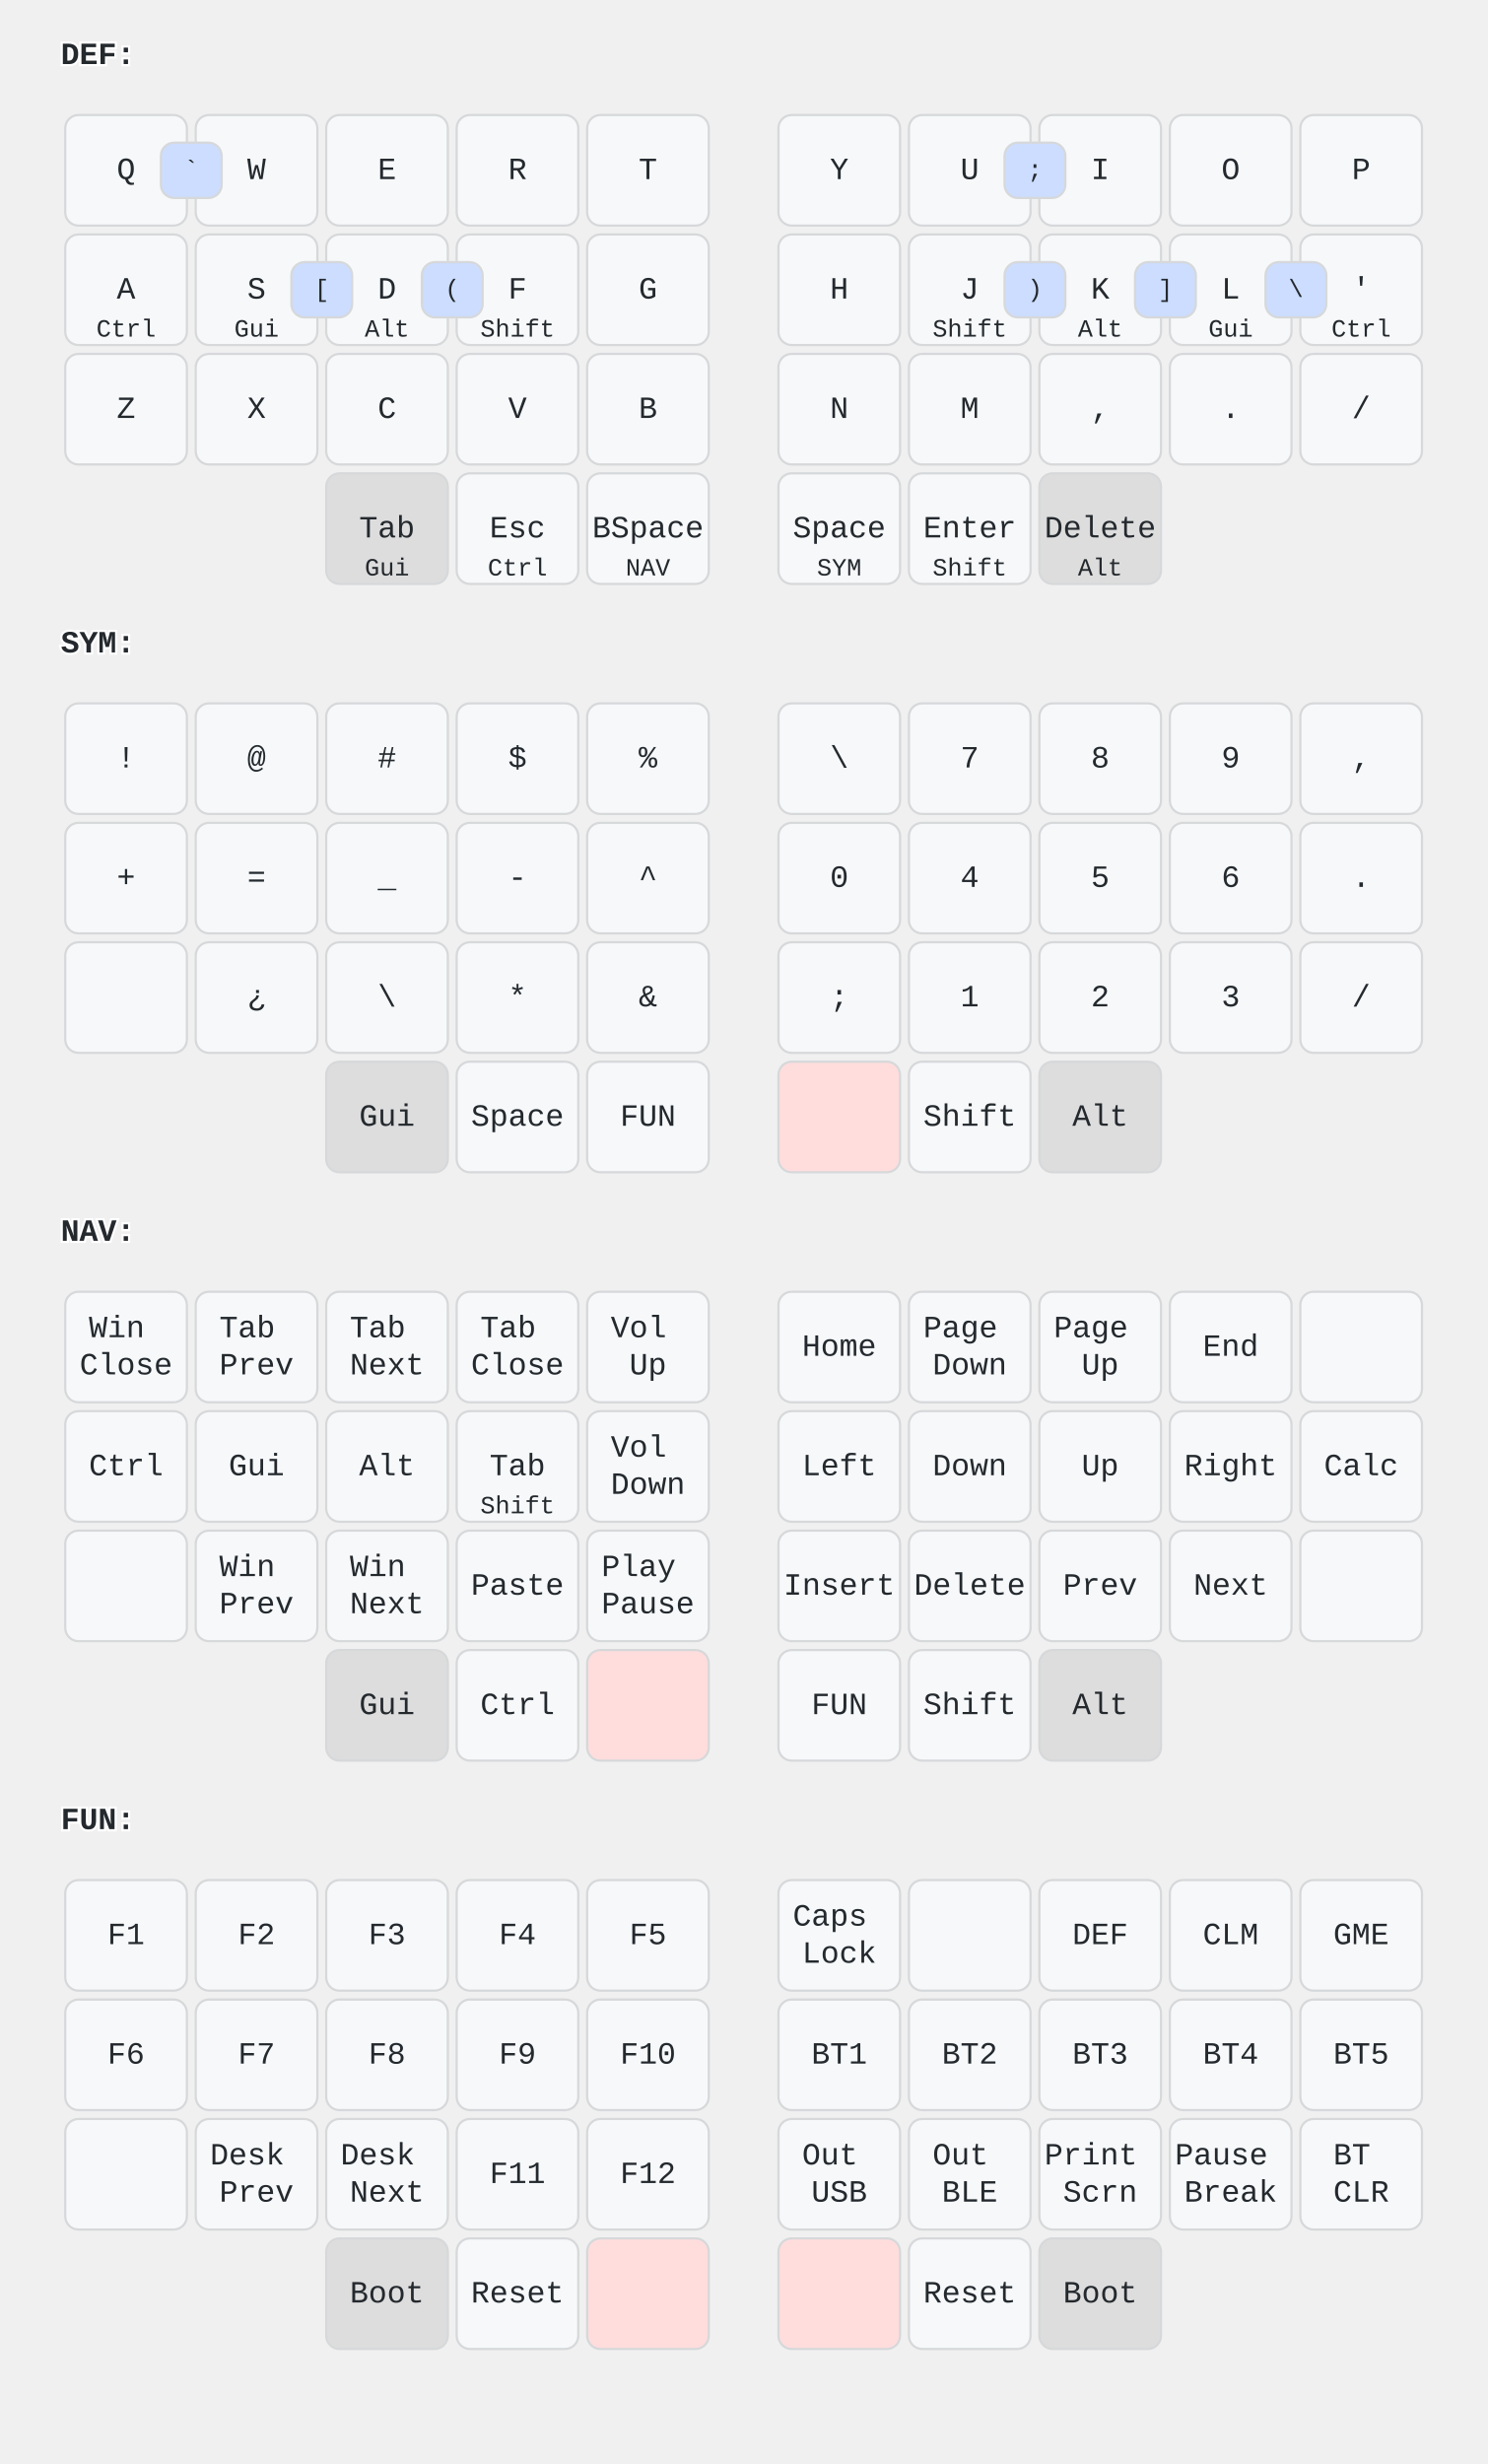
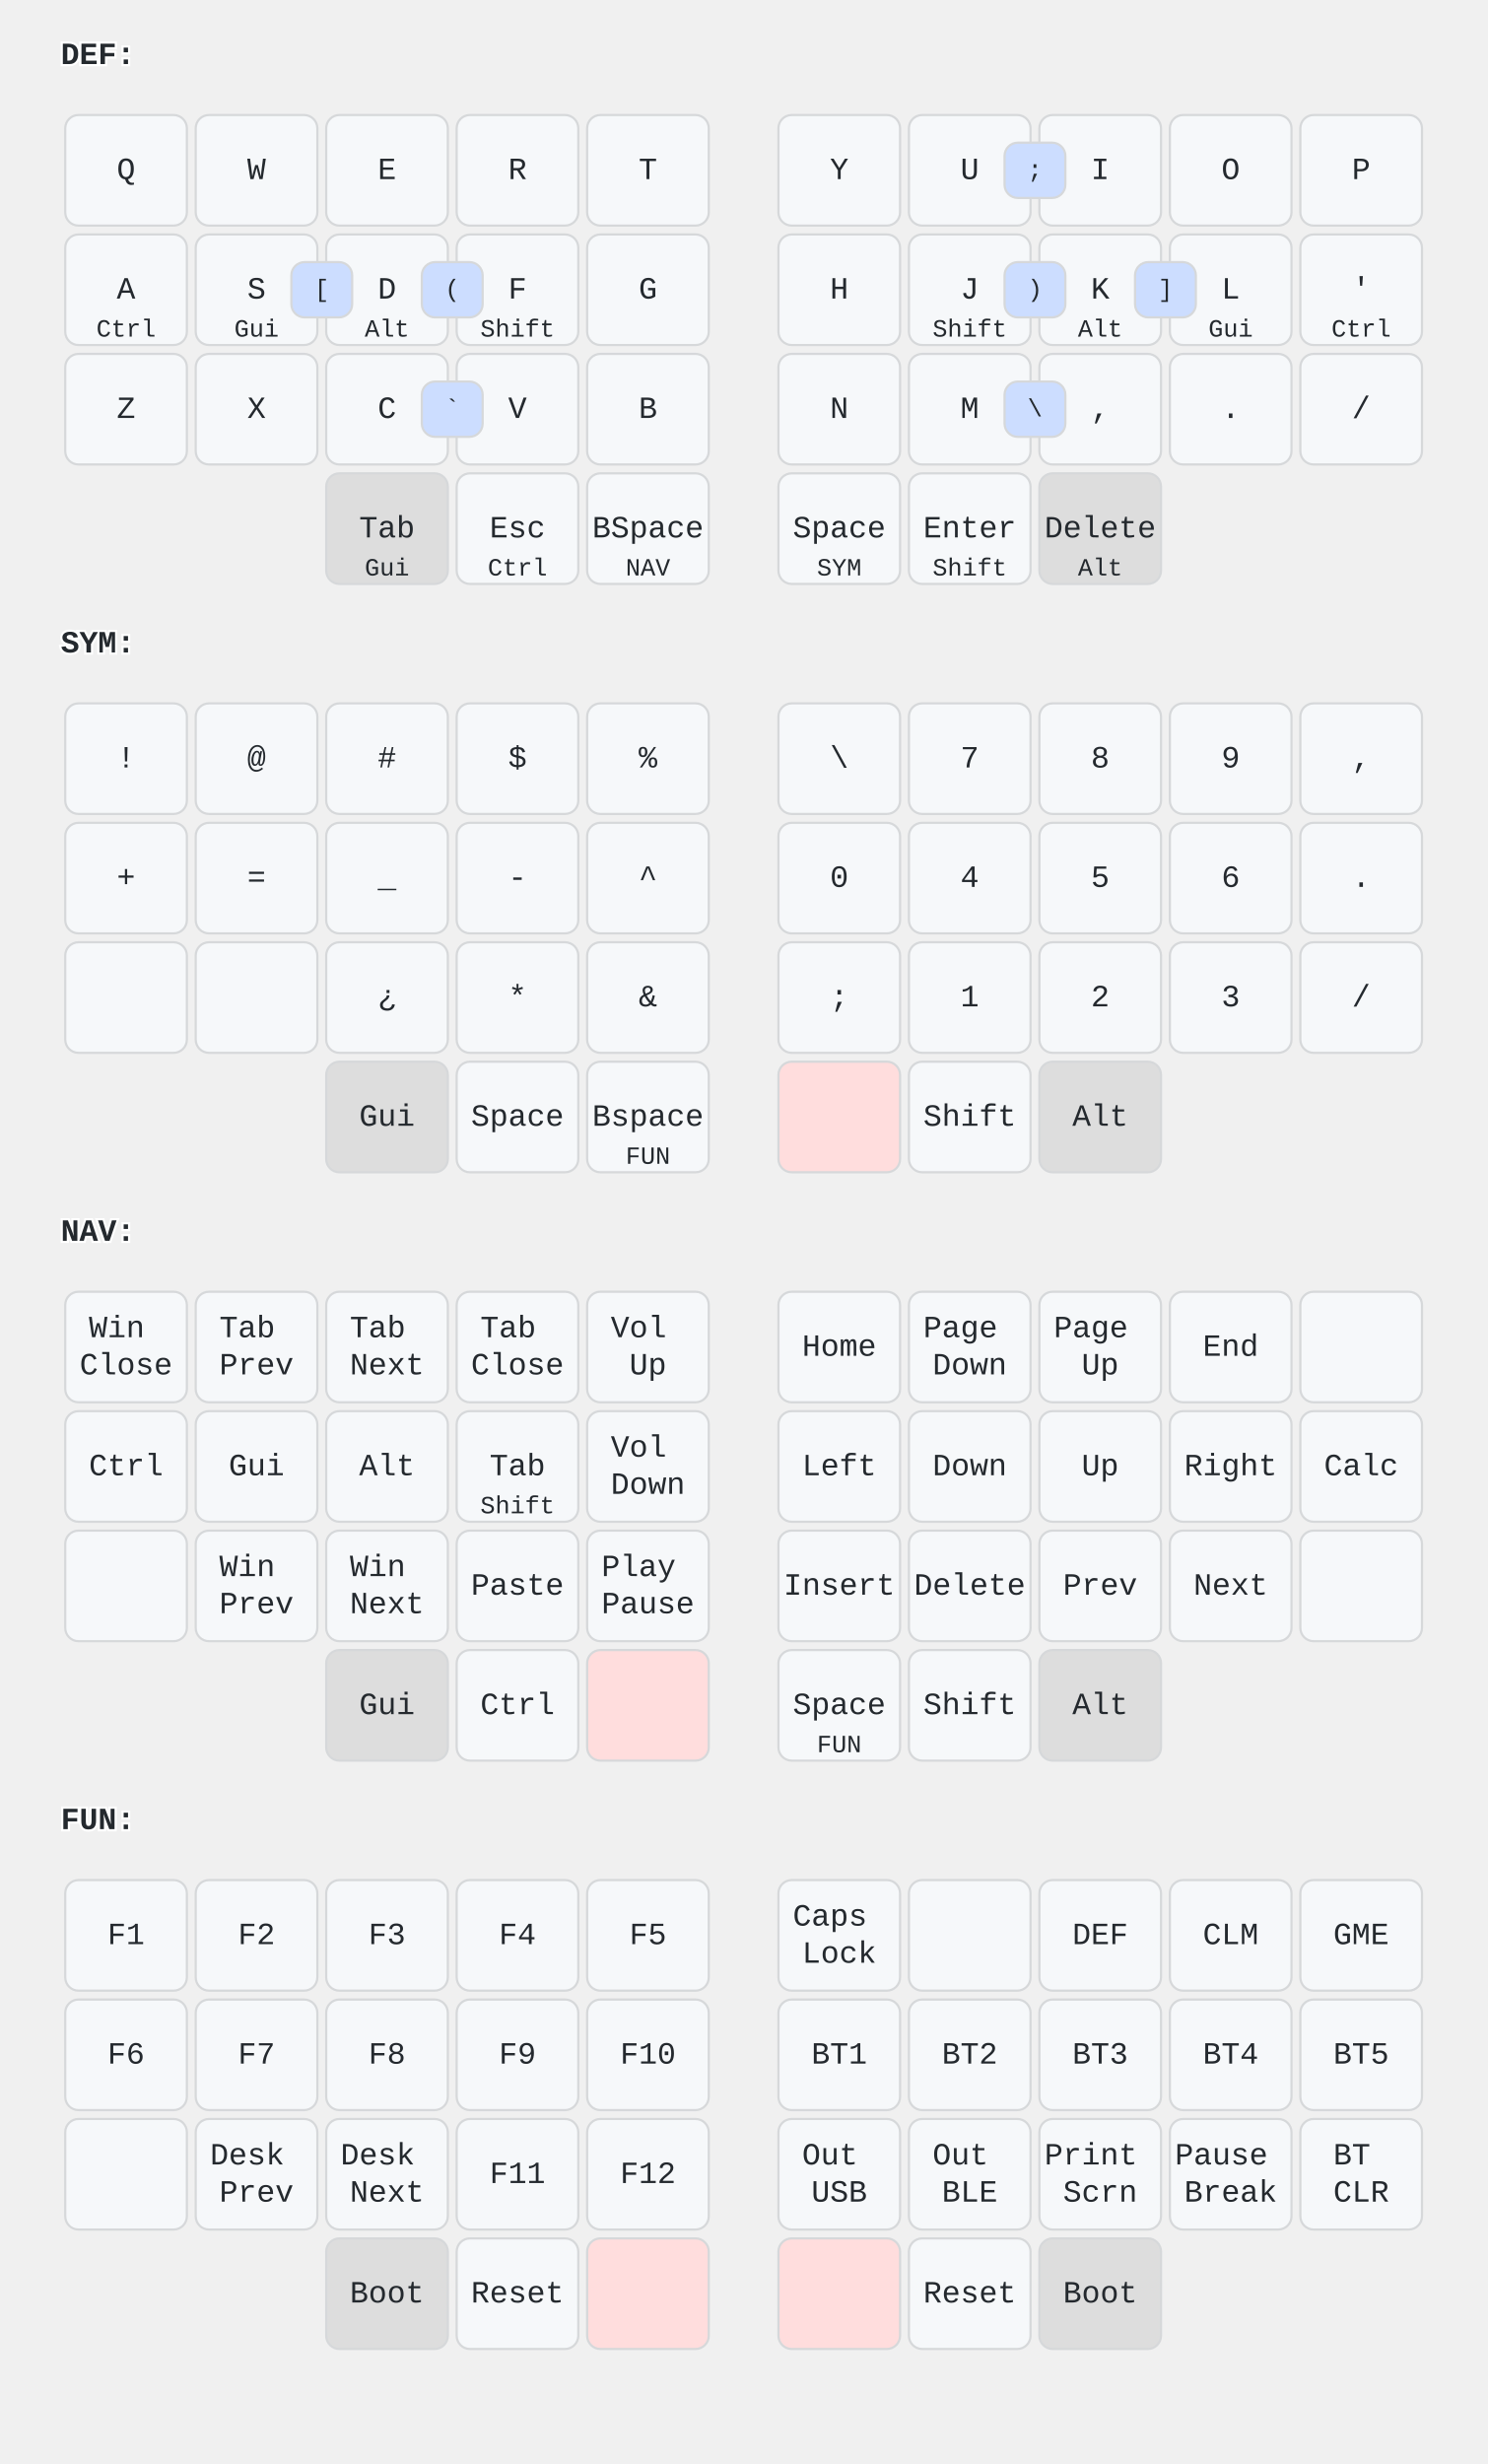
<svg xmlns="http://www.w3.org/2000/svg" width="672.5" height="1114" viewBox="0 0 672.5 1114">
  <style>
    svg {
        font-family: SFMono-Regular,Consolas,Liberation Mono,Menlo,monospace;
        font-size: 14px;
        font-kerning: normal;
        text-rendering: optimizeLegibility;
        fill: #24292e;
    }

    rect {
        fill: #f6f8fa;
        stroke: #d6d8da;
        stroke-width: 1;
    }

    .held {
        fill: #fdd;
    }

    .combo {
        fill: #cdf;
    }

    .ghost {
        fill: #ddd;
    }

    text {
        text-anchor: middle;
        dominant-baseline: middle;
    }

    .label {
        font-weight: bold;
        text-anchor: start;
        stroke: white;
        stroke-width: 2;
        paint-order: stroke;
    }

    .small {
        font-size: 80%;
    }
</style>
  <text x="27.5" y="25.0" class="label">DEF:</text>
  <rect rx="6" ry="6" x="29.5" y="52" width="55" height="50" />
  <text x="57.0" y="77.0">Q</text>
  <rect rx="6" ry="6" x="88.5" y="52" width="55" height="50" />
  <text x="116.0" y="77.0">W</text>
  <rect rx="6" ry="6" x="147.5" y="52" width="55" height="50" />
  <text x="175.0" y="77.0">E</text>
  <rect rx="6" ry="6" x="206.5" y="52" width="55" height="50" />
  <text x="234.0" y="77.0">R</text>
  <rect rx="6" ry="6" x="265.5" y="52" width="55" height="50" />
  <text x="293.0" y="77.0">T</text>
  <rect rx="6" ry="6" x="29.5" y="106" width="55" height="50" />
  <text x="57.0" y="131.0">A</text>
  <text x="57.0" y="149.0" class="small">Ctrl</text>
  <rect rx="6" ry="6" x="88.5" y="106" width="55" height="50" />
  <text x="116.0" y="131.0">S</text>
  <text x="116.0" y="149.0" class="small">Gui</text>
  <rect rx="6" ry="6" x="147.5" y="106" width="55" height="50" />
  <text x="175.0" y="131.0">D</text>
  <text x="175.0" y="149.0" class="small">Alt</text>
  <rect rx="6" ry="6" x="206.5" y="106" width="55" height="50" />
  <text x="234.0" y="131.0">F</text>
  <text x="234.0" y="149.0" class="small">Shift</text>
  <rect rx="6" ry="6" x="265.5" y="106" width="55" height="50" />
  <text x="293.0" y="131.0">G</text>
  <rect rx="6" ry="6" x="29.5" y="160" width="55" height="50" />
  <text x="57.0" y="185.0">Z</text>
  <rect rx="6" ry="6" x="88.5" y="160" width="55" height="50" />
  <text x="116.0" y="185.0">X</text>
  <rect rx="6" ry="6" x="147.5" y="160" width="55" height="50" />
  <text x="175.0" y="185.0">C</text>
  <rect rx="6" ry="6" x="206.5" y="160" width="55" height="50" />
  <text x="234.0" y="185.0">V</text>
  <rect rx="6" ry="6" x="265.5" y="160" width="55" height="50" />
  <text x="293.0" y="185.0">B</text>
  <rect rx="6" ry="6" x="352.0" y="52" width="55" height="50" />
  <text x="379.5" y="77.0">Y</text>
  <rect rx="6" ry="6" x="411.0" y="52" width="55" height="50" />
  <text x="438.5" y="77.0">U</text>
  <rect rx="6" ry="6" x="470.0" y="52" width="55" height="50" />
  <text x="497.5" y="77.0">I</text>
  <rect rx="6" ry="6" x="529.0" y="52" width="55" height="50" />
  <text x="556.5" y="77.0">O</text>
  <rect rx="6" ry="6" x="588.0" y="52" width="55" height="50" />
  <text x="615.5" y="77.0">P</text>
  <rect rx="6" ry="6" x="352.0" y="106" width="55" height="50" />
  <text x="379.5" y="131.0">H</text>
  <rect rx="6" ry="6" x="411.0" y="106" width="55" height="50" />
  <text x="438.5" y="131.0">J</text>
  <text x="438.5" y="149.0" class="small">Shift</text>
  <rect rx="6" ry="6" x="470.0" y="106" width="55" height="50" />
  <text x="497.5" y="131.0">K</text>
  <text x="497.5" y="149.0" class="small">Alt</text>
  <rect rx="6" ry="6" x="529.0" y="106" width="55" height="50" />
  <text x="556.5" y="131.0">L</text>
  <text x="556.5" y="149.0" class="small">Gui</text>
  <rect rx="6" ry="6" x="588.0" y="106" width="55" height="50" />
  <text x="615.5" y="131.0">'</text>
  <text x="615.5" y="149.0" class="small">Ctrl</text>
  <rect rx="6" ry="6" x="352.0" y="160" width="55" height="50" />
  <text x="379.5" y="185.0">N</text>
  <rect rx="6" ry="6" x="411.0" y="160" width="55" height="50" />
  <text x="438.5" y="185.0">M</text>
  <rect rx="6" ry="6" x="470.0" y="160" width="55" height="50" />
  <text x="497.5" y="185.0">,</text>
  <rect rx="6" ry="6" x="529.0" y="160" width="55" height="50" />
  <text x="556.5" y="185.0">.</text>
  <rect rx="6" ry="6" x="588.0" y="160" width="55" height="50" />
  <text x="615.5" y="185.0">/</text>
  <rect rx="6" ry="6" x="147.5" y="214" width="55" height="50" class="ghost" />
  <text x="175.0" y="239.0">Tab</text>
  <text x="175.0" y="257.0" class="small">Gui</text>
  <rect rx="6" ry="6" x="206.5" y="214" width="55" height="50" />
  <text x="234.0" y="239.0">Esc</text>
  <text x="234.0" y="257.0" class="small">Ctrl</text>
  <rect rx="6" ry="6" x="265.5" y="214" width="55" height="50" />
  <text x="293.0" y="239.0">BSpace</text>
  <text x="293.0" y="257.0" class="small">NAV</text>
  <rect rx="6" ry="6" x="352.0" y="214" width="55" height="50" />
  <text x="379.5" y="239.0">Space</text>
  <text x="379.5" y="257.0" class="small">SYM</text>
  <rect rx="6" ry="6" x="411.0" y="214" width="55" height="50" />
  <text x="438.5" y="239.0">Enter</text>
  <text x="438.5" y="257.0" class="small">Shift</text>
  <rect rx="6" ry="6" x="470.0" y="214" width="55" height="50" class="ghost" />
  <text x="497.5" y="239.0">Delete</text>
  <text x="497.5" y="257.0" class="small">Alt</text>
-   <rect rx="6" ry="6" x="72.75" y="64.5" width="27.5" height="25.0" class="combo" />
-   <text x="86.5" y="77.0" class="small">`</text>
+   <rect rx="6" ry="6" x="190.75" y="172.5" width="27.5" height="25.0" class="combo" />
+   <text x="204.5" y="185.0" class="small">`</text>
  <rect rx="6" ry="6" x="454.25" y="64.5" width="27.5" height="25.0" class="combo" />
  <text x="468.0" y="77.0" class="small">;</text>
  <rect rx="6" ry="6" x="190.75" y="118.5" width="27.5" height="25.0" class="combo" />
  <text x="204.5" y="131.0" class="small">(</text>
  <rect rx="6" ry="6" x="454.25" y="118.5" width="27.5" height="25.0" class="combo" />
  <text x="468.0" y="131.0" class="small">)</text>
  <rect rx="6" ry="6" x="131.75" y="118.5" width="27.5" height="25.0" class="combo" />
  <text x="145.5" y="131.0" class="small">[</text>
  <rect rx="6" ry="6" x="513.25" y="118.5" width="27.5" height="25.0" class="combo" />
  <text x="527.0" y="131.0" class="small">]</text>
-   <rect rx="6" ry="6" x="572.25" y="118.5" width="27.5" height="25.0" class="combo" />
-   <text x="586.0" y="131.0" class="small">\</text>
+   <rect rx="6" ry="6" x="454.25" y="172.5" width="27.5" height="25.0" class="combo" />
+   <text x="468.0" y="185.0" class="small">\</text>
  <text x="27.5" y="291.0" class="label">SYM:</text>
  <rect rx="6" ry="6" x="29.5" y="318" width="55" height="50" />
  <text x="57.0" y="343.0">!</text>
  <rect rx="6" ry="6" x="88.5" y="318" width="55" height="50" />
  <text x="116.0" y="343.0">@</text>
  <rect rx="6" ry="6" x="147.5" y="318" width="55" height="50" />
  <text x="175.0" y="343.0">#</text>
  <rect rx="6" ry="6" x="206.5" y="318" width="55" height="50" />
  <text x="234.0" y="343.0">$</text>
  <rect rx="6" ry="6" x="265.5" y="318" width="55" height="50" />
  <text x="293.0" y="343.0">%</text>
  <rect rx="6" ry="6" x="29.5" y="372" width="55" height="50" />
  <text x="57.0" y="397.0">+</text>
  <rect rx="6" ry="6" x="88.5" y="372" width="55" height="50" />
  <text x="116.0" y="397.0">=</text>
  <rect rx="6" ry="6" x="147.5" y="372" width="55" height="50" />
  <text x="175.0" y="397.0">_</text>
  <rect rx="6" ry="6" x="206.5" y="372" width="55" height="50" />
  <text x="234.0" y="397.0">-</text>
  <rect rx="6" ry="6" x="265.5" y="372" width="55" height="50" />
  <text x="293.0" y="397.0">^</text>
  <rect rx="6" ry="6" x="29.5" y="426" width="55" height="50" />
  <rect rx="6" ry="6" x="88.5" y="426" width="55" height="50" />
-   <text x="116.0" y="451.0">¿</text>
  <rect rx="6" ry="6" x="147.5" y="426" width="55" height="50" />
-   <text x="175.0" y="451.0">\</text>
+   <text x="175.0" y="451.0">¿</text>
  <rect rx="6" ry="6" x="206.5" y="426" width="55" height="50" />
  <text x="234.0" y="451.0">*</text>
  <rect rx="6" ry="6" x="265.5" y="426" width="55" height="50" />
  <text x="293.0" y="451.0">&amp;</text>
  <rect rx="6" ry="6" x="352.0" y="318" width="55" height="50" />
  <text x="379.5" y="343.0">\</text>
  <rect rx="6" ry="6" x="411.0" y="318" width="55" height="50" />
  <text x="438.5" y="343.0">7</text>
  <rect rx="6" ry="6" x="470.0" y="318" width="55" height="50" />
  <text x="497.5" y="343.0">8</text>
  <rect rx="6" ry="6" x="529.0" y="318" width="55" height="50" />
  <text x="556.5" y="343.0">9</text>
  <rect rx="6" ry="6" x="588.0" y="318" width="55" height="50" />
  <text x="615.5" y="343.0">,</text>
  <rect rx="6" ry="6" x="352.0" y="372" width="55" height="50" />
  <text x="379.5" y="397.0">0</text>
  <rect rx="6" ry="6" x="411.0" y="372" width="55" height="50" />
  <text x="438.5" y="397.0">4</text>
  <rect rx="6" ry="6" x="470.0" y="372" width="55" height="50" />
  <text x="497.5" y="397.0">5</text>
  <rect rx="6" ry="6" x="529.0" y="372" width="55" height="50" />
  <text x="556.5" y="397.0">6</text>
  <rect rx="6" ry="6" x="588.0" y="372" width="55" height="50" />
  <text x="615.5" y="397.0">.</text>
  <rect rx="6" ry="6" x="352.0" y="426" width="55" height="50" />
  <text x="379.5" y="451.0">;</text>
  <rect rx="6" ry="6" x="411.0" y="426" width="55" height="50" />
  <text x="438.5" y="451.0">1</text>
  <rect rx="6" ry="6" x="470.0" y="426" width="55" height="50" />
  <text x="497.5" y="451.0">2</text>
  <rect rx="6" ry="6" x="529.0" y="426" width="55" height="50" />
  <text x="556.5" y="451.0">3</text>
  <rect rx="6" ry="6" x="588.0" y="426" width="55" height="50" />
  <text x="615.5" y="451.0">/</text>
  <rect rx="6" ry="6" x="147.5" y="480" width="55" height="50" class="ghost" />
  <text x="175.0" y="505.0">Gui</text>
  <rect rx="6" ry="6" x="206.5" y="480" width="55" height="50" />
  <text x="234.0" y="505.0">Space</text>
  <rect rx="6" ry="6" x="265.5" y="480" width="55" height="50" />
-   <text x="293.0" y="505.0">FUN</text>
+   <text x="293.0" y="505.0">Bspace</text>
+   <text x="293.0" y="523.0" class="small">FUN</text>
  <rect rx="6" ry="6" x="352.0" y="480" width="55" height="50" class="held" />
  <rect rx="6" ry="6" x="411.0" y="480" width="55" height="50" />
  <text x="438.5" y="505.0">Shift</text>
  <rect rx="6" ry="6" x="470.0" y="480" width="55" height="50" class="ghost" />
  <text x="497.5" y="505.0">Alt</text>
  <text x="27.5" y="557.0" class="label">NAV:</text>
  <rect rx="6" ry="6" x="29.5" y="584" width="55" height="50" />
  <text x="57.0" y="609.0">
    <tspan x="57.0" dy="-0.6em">Win</tspan>
    <tspan x="57.0" dy="1.2em">Close</tspan>
  </text>
  <rect rx="6" ry="6" x="88.5" y="584" width="55" height="50" />
  <text x="116.0" y="609.0">
    <tspan x="116.0" dy="-0.6em">Tab</tspan>
    <tspan x="116.0" dy="1.2em">Prev</tspan>
  </text>
  <rect rx="6" ry="6" x="147.5" y="584" width="55" height="50" />
  <text x="175.0" y="609.0">
    <tspan x="175.0" dy="-0.6em">Tab</tspan>
    <tspan x="175.0" dy="1.2em">Next</tspan>
  </text>
  <rect rx="6" ry="6" x="206.5" y="584" width="55" height="50" />
  <text x="234.0" y="609.0">
    <tspan x="234.0" dy="-0.6em">Tab</tspan>
    <tspan x="234.0" dy="1.2em">Close</tspan>
  </text>
  <rect rx="6" ry="6" x="265.5" y="584" width="55" height="50" />
  <text x="293.0" y="609.0">
    <tspan x="293.0" dy="-0.6em">Vol</tspan>
    <tspan x="293.0" dy="1.2em">Up</tspan>
  </text>
  <rect rx="6" ry="6" x="29.5" y="638" width="55" height="50" />
  <text x="57.0" y="663.0">Ctrl</text>
  <rect rx="6" ry="6" x="88.5" y="638" width="55" height="50" />
  <text x="116.0" y="663.0">Gui</text>
  <rect rx="6" ry="6" x="147.5" y="638" width="55" height="50" />
  <text x="175.0" y="663.0">Alt</text>
  <rect rx="6" ry="6" x="206.5" y="638" width="55" height="50" />
  <text x="234.0" y="663.0">Tab</text>
  <text x="234.0" y="681.0" class="small">Shift</text>
  <rect rx="6" ry="6" x="265.5" y="638" width="55" height="50" />
  <text x="293.0" y="663.0">
    <tspan x="293.0" dy="-0.6em">Vol</tspan>
    <tspan x="293.0" dy="1.2em">Down</tspan>
  </text>
  <rect rx="6" ry="6" x="29.5" y="692" width="55" height="50" />
  <rect rx="6" ry="6" x="88.5" y="692" width="55" height="50" />
  <text x="116.0" y="717.0">
    <tspan x="116.0" dy="-0.6em">Win</tspan>
    <tspan x="116.0" dy="1.2em">Prev</tspan>
  </text>
  <rect rx="6" ry="6" x="147.5" y="692" width="55" height="50" />
  <text x="175.0" y="717.0">
    <tspan x="175.0" dy="-0.6em">Win</tspan>
    <tspan x="175.0" dy="1.2em">Next</tspan>
  </text>
  <rect rx="6" ry="6" x="206.5" y="692" width="55" height="50" />
  <text x="234.0" y="717.0">Paste</text>
  <rect rx="6" ry="6" x="265.5" y="692" width="55" height="50" />
  <text x="293.0" y="717.0">
    <tspan x="293.0" dy="-0.6em">Play</tspan>
    <tspan x="293.0" dy="1.2em">Pause</tspan>
  </text>
  <rect rx="6" ry="6" x="352.0" y="584" width="55" height="50" />
  <text x="379.5" y="609.0">Home</text>
  <rect rx="6" ry="6" x="411.0" y="584" width="55" height="50" />
  <text x="438.5" y="609.0">
    <tspan x="438.5" dy="-0.6em">Page</tspan>
    <tspan x="438.5" dy="1.2em">Down</tspan>
  </text>
  <rect rx="6" ry="6" x="470.0" y="584" width="55" height="50" />
  <text x="497.5" y="609.0">
    <tspan x="497.5" dy="-0.6em">Page</tspan>
    <tspan x="497.5" dy="1.2em">Up</tspan>
  </text>
  <rect rx="6" ry="6" x="529.0" y="584" width="55" height="50" />
  <text x="556.5" y="609.0">End</text>
  <rect rx="6" ry="6" x="588.0" y="584" width="55" height="50" />
  <rect rx="6" ry="6" x="352.0" y="638" width="55" height="50" />
  <text x="379.5" y="663.0">Left</text>
  <rect rx="6" ry="6" x="411.0" y="638" width="55" height="50" />
  <text x="438.5" y="663.0">Down</text>
  <rect rx="6" ry="6" x="470.0" y="638" width="55" height="50" />
  <text x="497.5" y="663.0">Up</text>
  <rect rx="6" ry="6" x="529.0" y="638" width="55" height="50" />
  <text x="556.5" y="663.0">Right</text>
  <rect rx="6" ry="6" x="588.0" y="638" width="55" height="50" />
  <text x="615.5" y="663.0">Calc</text>
  <rect rx="6" ry="6" x="352.0" y="692" width="55" height="50" />
  <text x="379.5" y="717.0">Insert</text>
  <rect rx="6" ry="6" x="411.0" y="692" width="55" height="50" />
  <text x="438.5" y="717.0">Delete</text>
  <rect rx="6" ry="6" x="470.0" y="692" width="55" height="50" />
  <text x="497.5" y="717.0">Prev</text>
  <rect rx="6" ry="6" x="529.0" y="692" width="55" height="50" />
  <text x="556.5" y="717.0">Next</text>
  <rect rx="6" ry="6" x="588.0" y="692" width="55" height="50" />
  <rect rx="6" ry="6" x="147.5" y="746" width="55" height="50" class="ghost" />
  <text x="175.0" y="771.0">Gui</text>
  <rect rx="6" ry="6" x="206.5" y="746" width="55" height="50" />
  <text x="234.0" y="771.0">Ctrl</text>
  <rect rx="6" ry="6" x="265.5" y="746" width="55" height="50" class="held" />
  <rect rx="6" ry="6" x="352.0" y="746" width="55" height="50" />
-   <text x="379.5" y="771.0">FUN</text>
+   <text x="379.5" y="771.0">Space</text>
+   <text x="379.5" y="789.0" class="small">FUN</text>
  <rect rx="6" ry="6" x="411.0" y="746" width="55" height="50" />
  <text x="438.5" y="771.0">Shift</text>
  <rect rx="6" ry="6" x="470.0" y="746" width="55" height="50" class="ghost" />
  <text x="497.5" y="771.0">Alt</text>
  <text x="27.5" y="823.0" class="label">FUN:</text>
  <rect rx="6" ry="6" x="29.5" y="850" width="55" height="50" />
  <text x="57.0" y="875.0">F1</text>
  <rect rx="6" ry="6" x="88.5" y="850" width="55" height="50" />
  <text x="116.0" y="875.0">F2</text>
  <rect rx="6" ry="6" x="147.5" y="850" width="55" height="50" />
  <text x="175.0" y="875.0">F3</text>
  <rect rx="6" ry="6" x="206.5" y="850" width="55" height="50" />
  <text x="234.0" y="875.0">F4</text>
  <rect rx="6" ry="6" x="265.5" y="850" width="55" height="50" />
  <text x="293.0" y="875.0">F5</text>
  <rect rx="6" ry="6" x="29.5" y="904" width="55" height="50" />
  <text x="57.0" y="929.0">F6</text>
  <rect rx="6" ry="6" x="88.5" y="904" width="55" height="50" />
  <text x="116.0" y="929.0">F7</text>
  <rect rx="6" ry="6" x="147.5" y="904" width="55" height="50" />
  <text x="175.0" y="929.0">F8</text>
  <rect rx="6" ry="6" x="206.5" y="904" width="55" height="50" />
  <text x="234.0" y="929.0">F9</text>
  <rect rx="6" ry="6" x="265.5" y="904" width="55" height="50" />
  <text x="293.0" y="929.0">F10</text>
  <rect rx="6" ry="6" x="29.5" y="958" width="55" height="50" />
  <rect rx="6" ry="6" x="88.5" y="958" width="55" height="50" />
  <text x="116.0" y="983.0">
    <tspan x="116.0" dy="-0.6em">Desk</tspan>
    <tspan x="116.0" dy="1.2em">Prev</tspan>
  </text>
  <rect rx="6" ry="6" x="147.5" y="958" width="55" height="50" />
  <text x="175.0" y="983.0">
    <tspan x="175.0" dy="-0.6em">Desk</tspan>
    <tspan x="175.0" dy="1.2em">Next</tspan>
  </text>
  <rect rx="6" ry="6" x="206.5" y="958" width="55" height="50" />
  <text x="234.0" y="983.0">F11</text>
  <rect rx="6" ry="6" x="265.5" y="958" width="55" height="50" />
  <text x="293.0" y="983.0">F12</text>
  <rect rx="6" ry="6" x="352.0" y="850" width="55" height="50" />
  <text x="379.5" y="875.0">
    <tspan x="379.5" dy="-0.6em">Caps</tspan>
    <tspan x="379.5" dy="1.2em">Lock</tspan>
  </text>
  <rect rx="6" ry="6" x="411.0" y="850" width="55" height="50" />
  <rect rx="6" ry="6" x="470.0" y="850" width="55" height="50" />
  <text x="497.5" y="875.0">DEF</text>
  <rect rx="6" ry="6" x="529.0" y="850" width="55" height="50" />
  <text x="556.5" y="875.0">CLM</text>
  <rect rx="6" ry="6" x="588.0" y="850" width="55" height="50" />
  <text x="615.5" y="875.0">GME</text>
  <rect rx="6" ry="6" x="352.0" y="904" width="55" height="50" />
  <text x="379.5" y="929.0">BT1</text>
  <rect rx="6" ry="6" x="411.0" y="904" width="55" height="50" />
  <text x="438.5" y="929.0">BT2</text>
  <rect rx="6" ry="6" x="470.0" y="904" width="55" height="50" />
  <text x="497.5" y="929.0">BT3</text>
  <rect rx="6" ry="6" x="529.0" y="904" width="55" height="50" />
  <text x="556.5" y="929.0">BT4</text>
  <rect rx="6" ry="6" x="588.0" y="904" width="55" height="50" />
  <text x="615.5" y="929.0">BT5</text>
  <rect rx="6" ry="6" x="352.0" y="958" width="55" height="50" />
  <text x="379.5" y="983.0">
    <tspan x="379.5" dy="-0.6em">Out</tspan>
    <tspan x="379.5" dy="1.2em">USB</tspan>
  </text>
  <rect rx="6" ry="6" x="411.0" y="958" width="55" height="50" />
  <text x="438.5" y="983.0">
    <tspan x="438.5" dy="-0.6em">Out</tspan>
    <tspan x="438.5" dy="1.2em">BLE</tspan>
  </text>
  <rect rx="6" ry="6" x="470.0" y="958" width="55" height="50" />
  <text x="497.5" y="983.0">
    <tspan x="497.5" dy="-0.6em">Print</tspan>
    <tspan x="497.5" dy="1.2em">Scrn</tspan>
  </text>
  <rect rx="6" ry="6" x="529.0" y="958" width="55" height="50" />
  <text x="556.5" y="983.0">
    <tspan x="556.5" dy="-0.6em">Pause</tspan>
    <tspan x="556.5" dy="1.2em">Break</tspan>
  </text>
  <rect rx="6" ry="6" x="588.0" y="958" width="55" height="50" />
  <text x="615.5" y="983.0">
    <tspan x="615.5" dy="-0.6em">BT</tspan>
    <tspan x="615.5" dy="1.2em">CLR</tspan>
  </text>
  <rect rx="6" ry="6" x="147.5" y="1012" width="55" height="50" class="ghost" />
  <text x="175.0" y="1037.0">Boot</text>
  <rect rx="6" ry="6" x="206.5" y="1012" width="55" height="50" />
  <text x="234.0" y="1037.0">Reset</text>
  <rect rx="6" ry="6" x="265.5" y="1012" width="55" height="50" class="held" />
  <rect rx="6" ry="6" x="352.0" y="1012" width="55" height="50" class="held" />
  <rect rx="6" ry="6" x="411.0" y="1012" width="55" height="50" />
  <text x="438.5" y="1037.0">Reset</text>
  <rect rx="6" ry="6" x="470.0" y="1012" width="55" height="50" class="ghost" />
  <text x="497.5" y="1037.0">Boot</text>
</svg>
